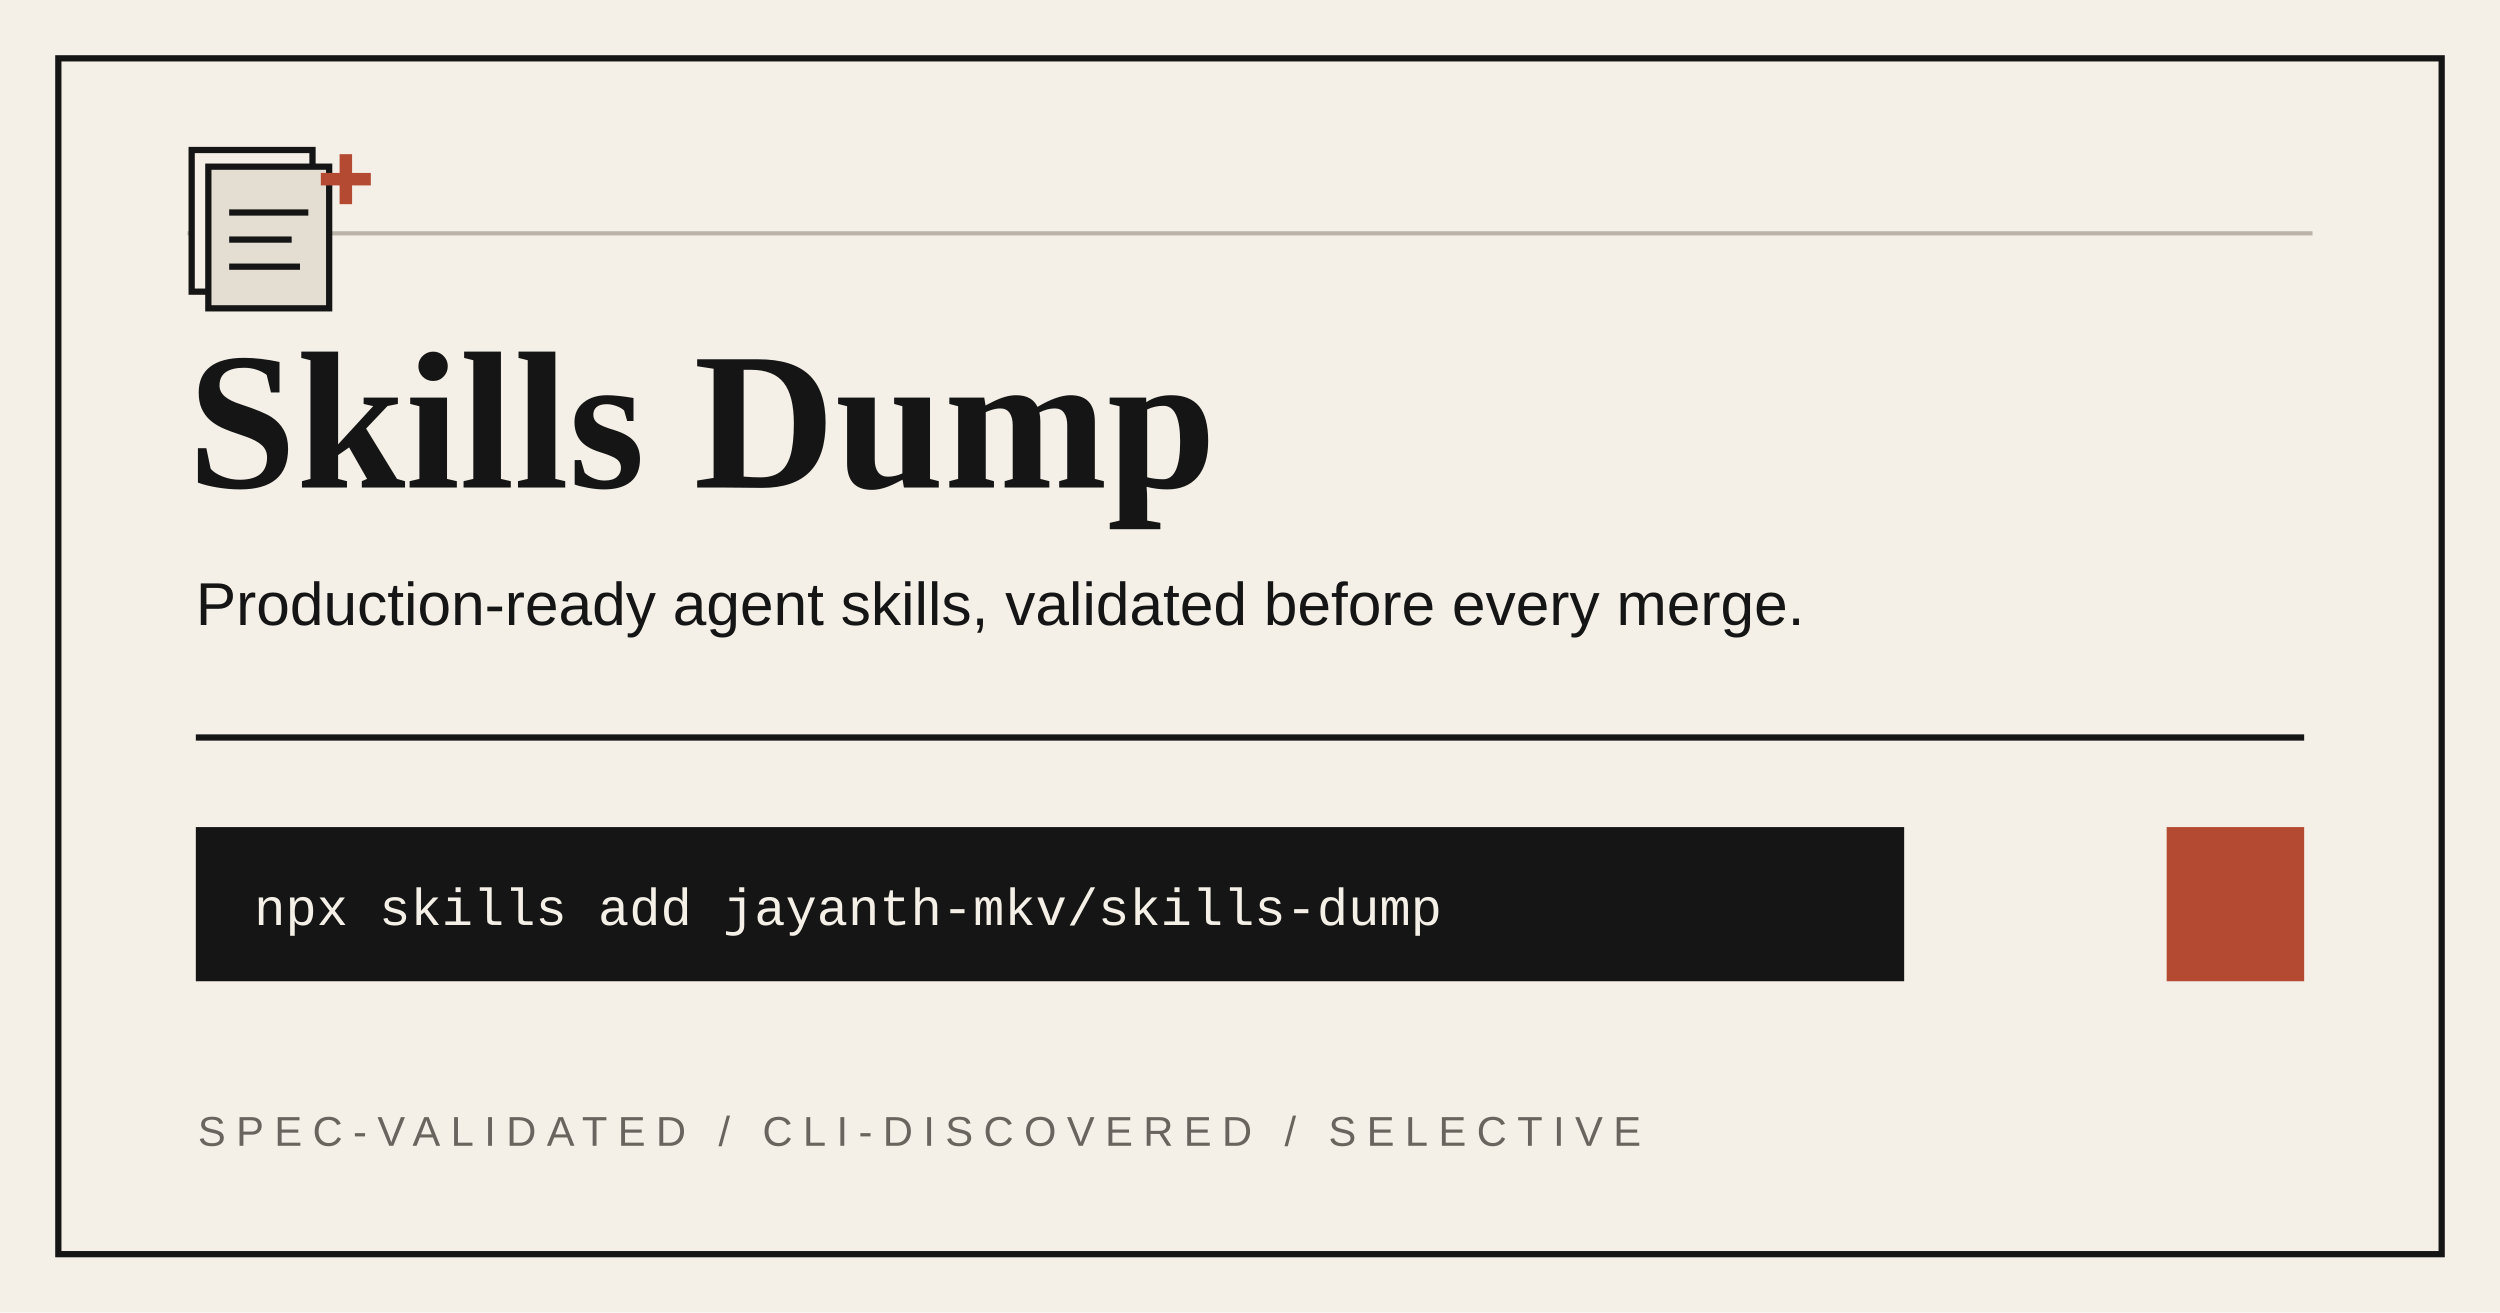
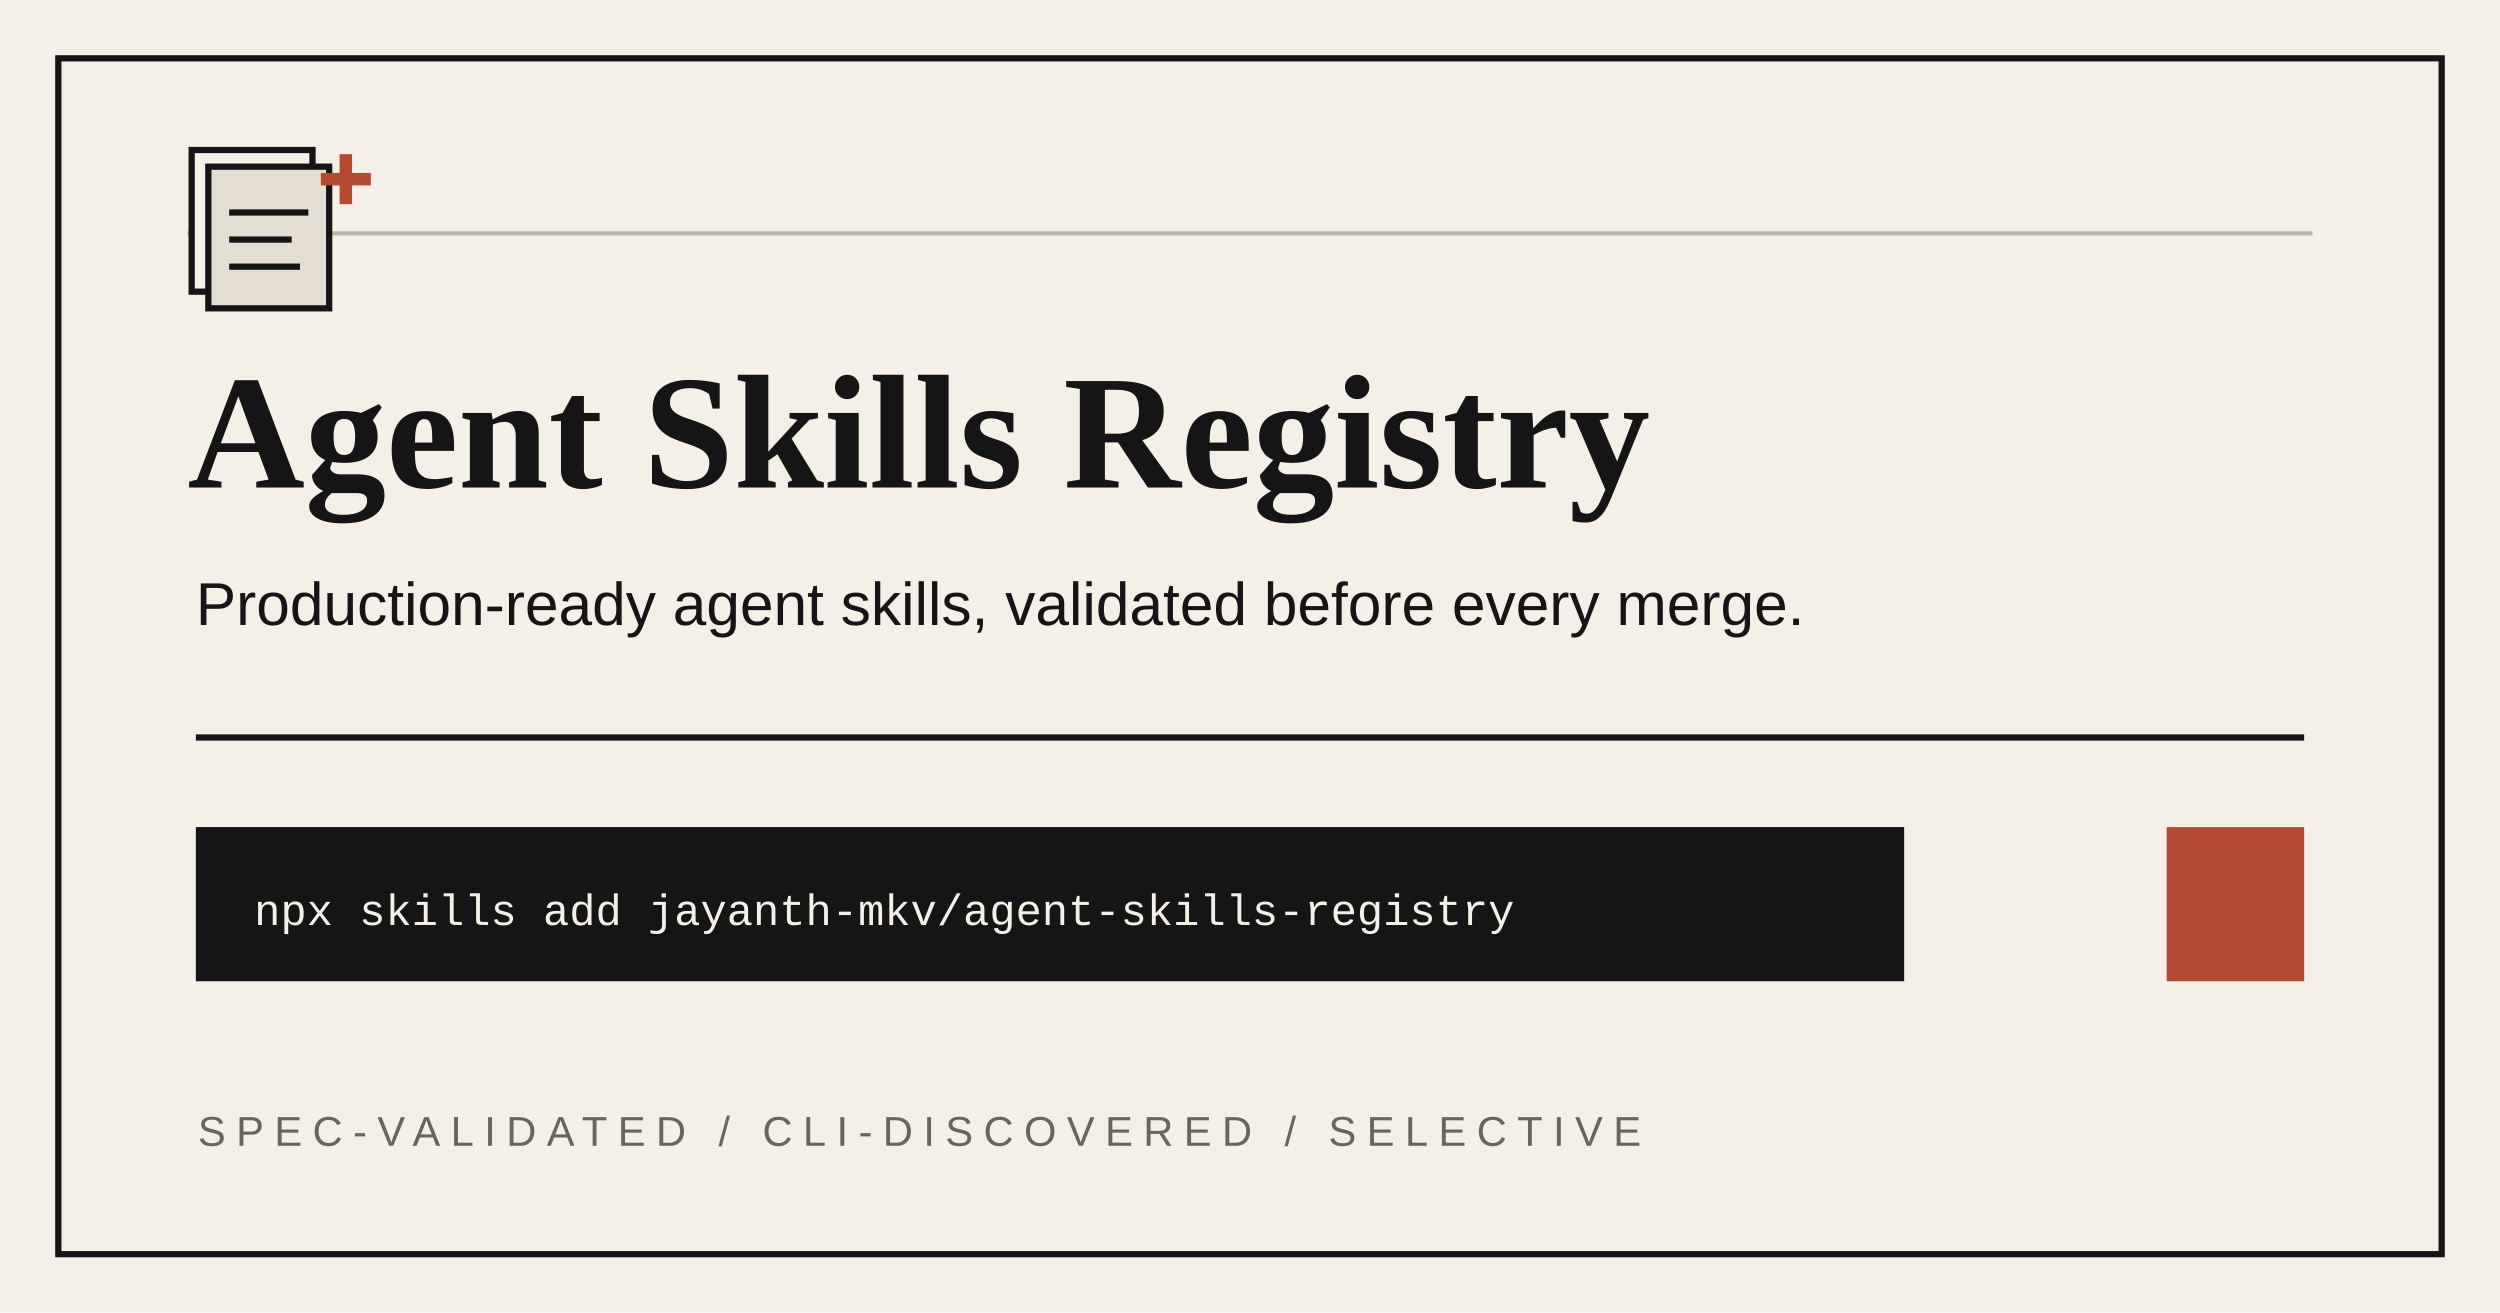
<svg xmlns="http://www.w3.org/2000/svg" viewBox="0 0 1200 630" role="img">
  <rect width="1200" height="630" fill="#F4F0E7" />
  <rect x="28" y="28" width="1144" height="574" fill="none" stroke="#151515" stroke-width="3" />
  <path d="M90 112h1020" stroke="#B9B3A8" stroke-width="2" />
  <g transform="translate(92 72)">
    <rect x="0" y="0" width="58" height="68" fill="#F4F0E7" stroke="#151515" stroke-width="3" />
    <rect x="8" y="8" width="58" height="68" fill="#E4DED2" stroke="#151515" stroke-width="3" />
    <path d="M18 30h38M18 43h30M18 56h34" stroke="#151515" stroke-width="3" />
    <path d="M74 2v24M62 14h24" stroke="#B54A32" stroke-width="6" />
  </g>
-   <text x="90" y="234" fill="#151515" font-family="Georgia, 'Times New Roman', serif" font-size="94" font-weight="700">Skills Dump</text>
+   <text x="90" y="234" fill="#151515" font-family="Georgia, 'Times New Roman', serif" font-size="78" font-weight="700">Agent Skills Registry</text>
  <text x="94" y="300" fill="#151515" font-family="Arial, Helvetica, sans-serif" font-size="29">Production-ready agent skills, validated before every merge.</text>
  <line x1="94" y1="354" x2="1106" y2="354" stroke="#151515" stroke-width="3" />
  <rect x="94" y="397" width="820" height="74" fill="#151515" />
-   <text x="122" y="444" fill="#F4F0E7" font-family="'Courier New', monospace" font-size="25">npx skills add jayanth-mkv/skills-dump</text>
+   <text x="122" y="444" fill="#F4F0E7" font-family="'Courier New', monospace" font-size="21">npx skills add jayanth-mkv/agent-skills-registry</text>
  <text x="95" y="550" fill="#69655E" font-family="Arial, Helvetica, sans-serif" font-size="20" letter-spacing="5">SPEC-VALIDATED / CLI-DISCOVERED / SELECTIVE</text>
  <rect x="1040" y="397" width="66" height="74" fill="#B54A32" />
</svg>
